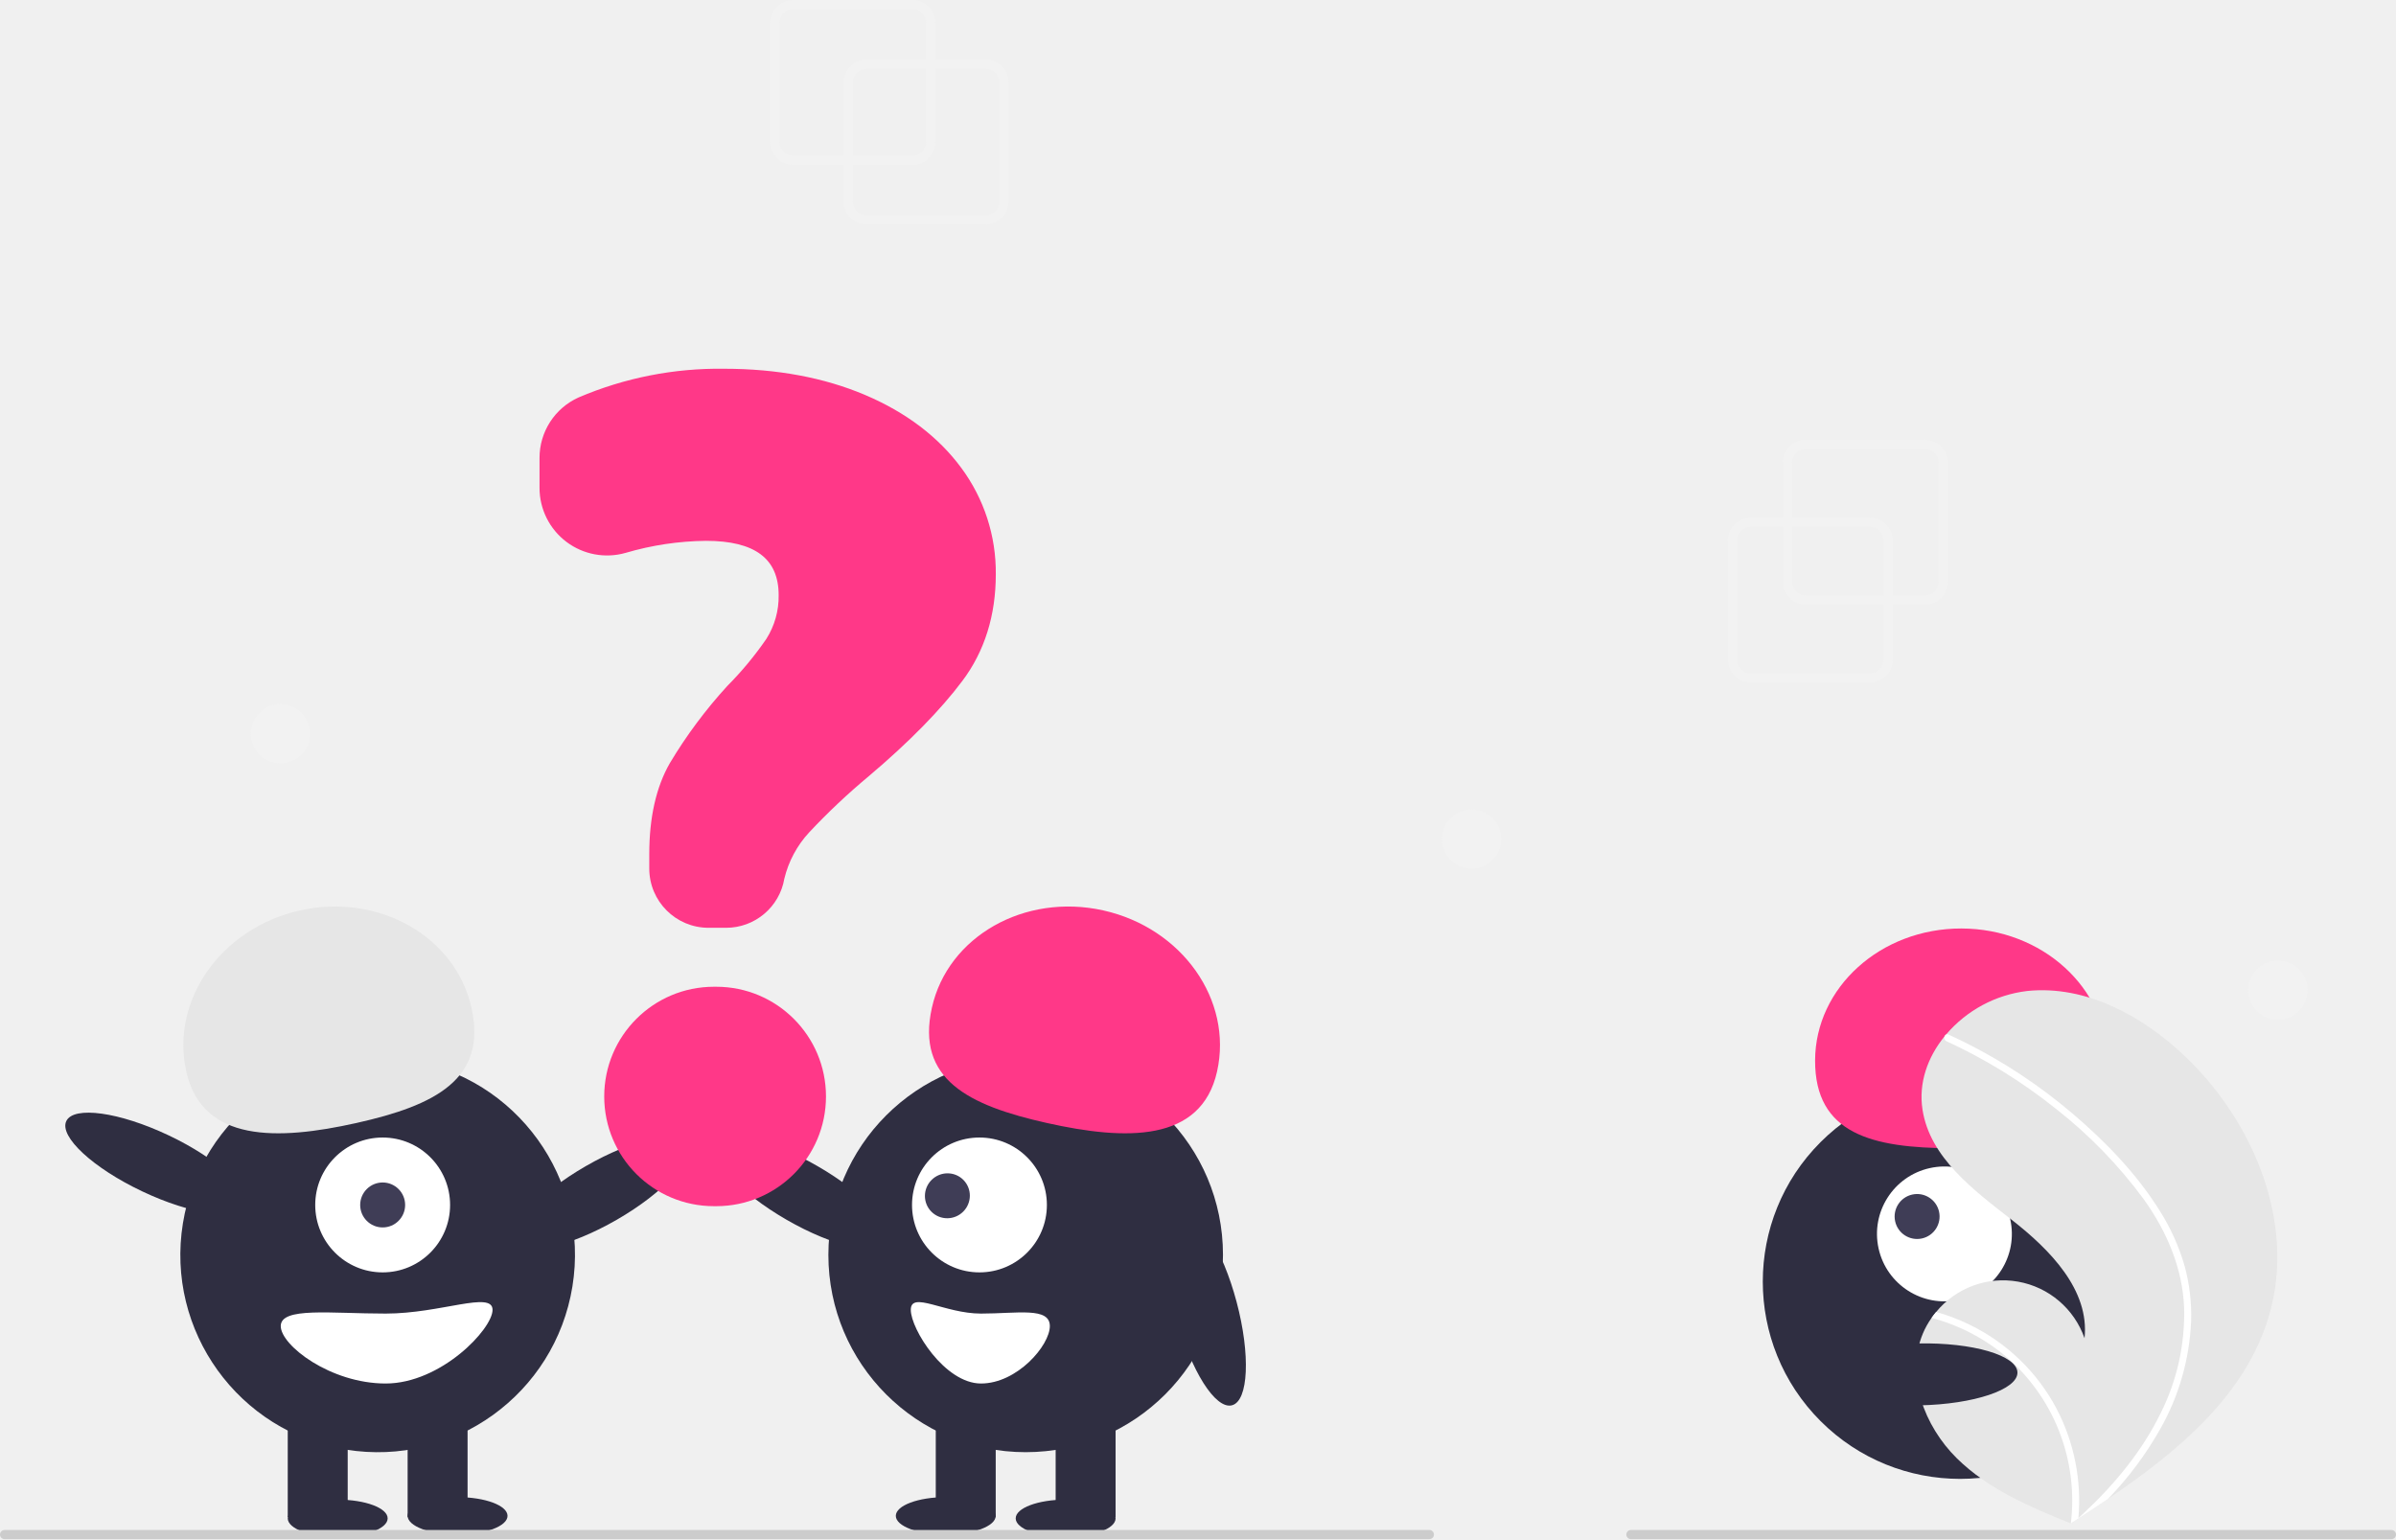
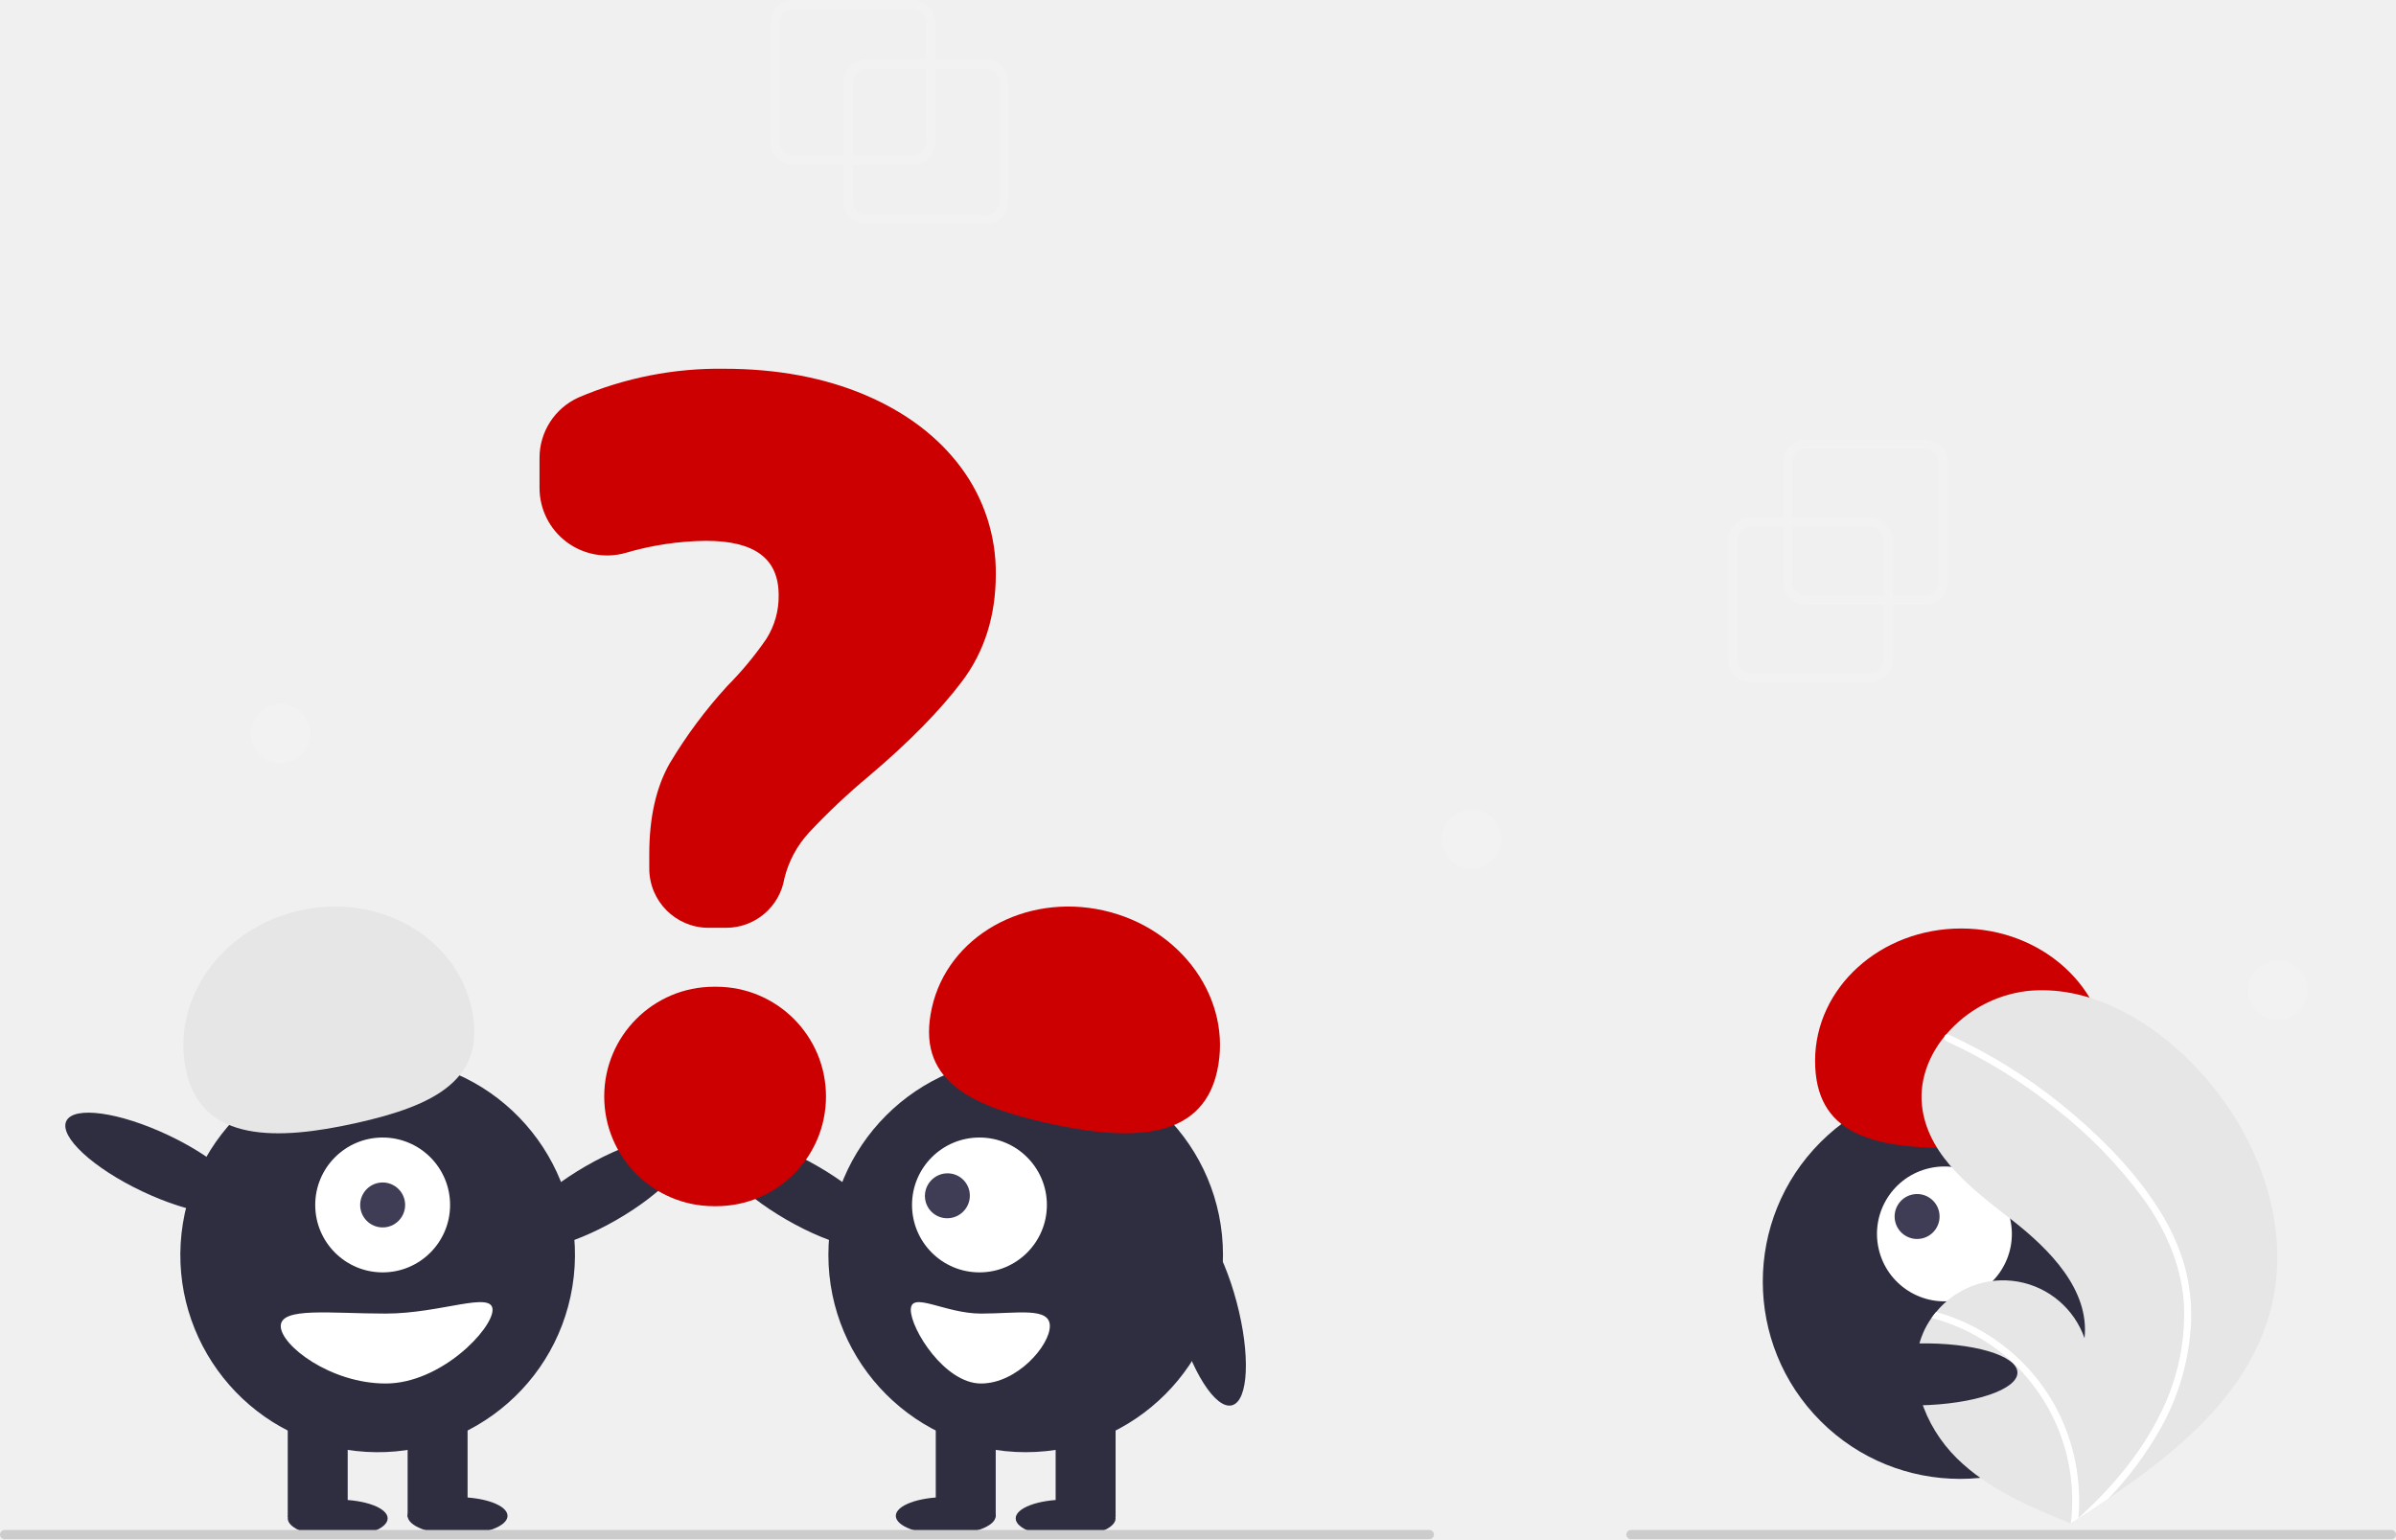
<svg xmlns="http://www.w3.org/2000/svg" id="b1a9ffcb-883a-40c3-a838-c4c452e3657e" data-name="Layer 1" width="523" height="336" viewBox="0 0 523 336">
  <circle cx="766.35" cy="561.776" r="43.067" transform="translate(-511.2767 424.4313) rotate(-45)" fill="#2f2e41" />
  <circle cx="762.929" cy="551.366" r="14.719" transform="translate(-439.6308 -104.0852) rotate(-12.48125)" fill="#fff" />
  <circle cx="756.966" cy="547.565" r="4.906" transform="translate(-438.9502 -105.4637) rotate(-12.48125)" fill="#3f3d56" />
-   <path d="M764.648,532.66c-17.613-.033-29.978-3.179-29.948-19.136s14.332-28.867,31.945-28.834,31.868,12.995,31.838,28.952C798.454,529.599,782.262,532.692,764.648,532.66Z" transform="translate(-338.5 -282)" fill="#ff3888" />
+   <path d="M764.648,532.66c-17.613-.033-29.978-3.179-29.948-19.136s14.332-28.867,31.945-28.834,31.868,12.995,31.838,28.952C798.454,529.599,782.262,532.692,764.648,532.66Z" transform="translate(-338.5 -282)" fill="#cc0000" />
  <path d="M833.852,568.974c-5.052,17.526-19.804,29.795-35.191,40.217q-3.223,2.183-6.448,4.266c-.015.006-.03.02-.044.026-.103.066-.207.133-.303.2-.444.286-.888.572-1.328.855l.242.109s.237.126-.022.02c-.077-.032-.158-.061-.235-.094-8.939-3.605-18.037-7.476-24.888-14.23-7.106-7.014-11.26-18.014-7.411-27.228a17.592,17.592,0,0,1,1.905-3.419c.312-.447.648-.874.998-1.294a18.856,18.856,0,0,1,32.386,5.73c1.131-10.526-7.549-19.343-15.901-25.848-8.356-6.502-17.851-13.583-19.467-24.051-.902-5.824,1.123-11.468,4.812-15.999.114-.138.228-.275.346-.409a27.518,27.518,0,0,1,17.687-9.489c12.813-1.332,25.259,5.451,34.568,14.359C830.538,527.03,839.595,549.047,833.852,568.974Z" transform="translate(-338.5 -282)" fill="#e6e6e6" />
  <path d="M809.767,546.05a46.78,46.78,0,0,1,5.604,12.361,40.62,40.62,0,0,1,1.404,11.997,52.044,52.044,0,0,1-6.816,23.685A74.902,74.902,0,0,1,798.66,609.192q-3.223,2.183-6.448,4.266c-.015.006-.03.02-.044.026-.103.066-.207.133-.303.2-.444.286-.888.572-1.328.855,0,0,.479.235.219.129-.077-.032-.158-.061-.235-.094a41.405,41.405,0,0,0-13.249-35.651,41.76,41.76,0,0,0-17.146-9.226c.312-.447.648-.874.998-1.294a43.296,43.296,0,0,1,7.147,2.704,42.424,42.424,0,0,1,19.182,18.493,43.374,43.374,0,0,1,4.723,23.801c.367-.333.735-.673,1.092-1.01,6.793-6.333,12.826-13.602,16.91-21.992A48.416,48.416,0,0,0,815.247,567.493c-.333-8.653-3.781-16.668-8.773-23.646a101.346,101.346,0,0,0-19.211-19.798,115.158,115.158,0,0,0-23.892-14.751.828.828,0,0,1-.417-1.063.704.704,0,0,1,.346-.409.613.613,0,0,1,.532.023c1.054.485,2.1.977,3.139,1.49a116.465,116.465,0,0,1,24.062,15.873C798.117,531.25,804.785,538.149,809.767,546.05Z" transform="translate(-338.5 -282)" fill="#fff" />
  <ellipse cx="73.714" cy="331.46" rx="10.903" ry="4.089" fill="#2f2e41" />
  <ellipse cx="99.881" cy="330.915" rx="10.903" ry="4.089" fill="#2f2e41" />
  <ellipse cx="469.744" cy="542.424" rx="21.534" ry="6.76" transform="translate(-546.6249 25.10005) rotate(-29.96257)" fill="#2f2e41" />
  <circle cx="420.936" cy="555.946" r="43.067" transform="translate(-533.7577 600.3947) rotate(-80.78252)" fill="#2f2e41" />
  <rect x="62.811" y="307.746" width="13.084" height="23.442" fill="#2f2e41" />
  <rect x="88.978" y="307.746" width="13.084" height="23.442" fill="#2f2e41" />
  <circle cx="83.527" cy="263.043" r="14.719" fill="#fff" />
  <circle cx="83.527" cy="263.043" r="4.906" fill="#3f3d56" />
  <path d="M379.16,515.895c-3.477-15.574,7.639-31.31,24.829-35.149s33.944,5.675,37.422,21.249-7.915,21.318-25.105,25.156S382.637,531.469,379.16,515.895Z" transform="translate(-338.5 -282)" fill="#e6e6e6" />
  <ellipse cx="372.428" cy="535.963" rx="6.76" ry="21.534" transform="translate(-609.9256 360.7865) rotate(-64.62574)" fill="#2f2e41" />
  <path d="M399.782,571.483c0,4.215,10.853,12.539,22.897,12.539s23.335-11.867,23.335-16.082-11.292.818-23.335.818S399.782,567.268,399.782,571.483Z" transform="translate(-338.5 -282)" fill="#fff" />
  <ellipse cx="232.609" cy="331.46" rx="10.903" ry="4.089" fill="#2f2e41" />
  <ellipse cx="206.441" cy="330.915" rx="10.903" ry="4.089" fill="#2f2e41" />
  <ellipse cx="513.579" cy="542.424" rx="6.76" ry="21.534" transform="translate(-551.3501 434.4593) rotate(-60.03743)" fill="#2f2e41" />
  <circle cx="223.886" cy="273.946" r="43.067" fill="#2f2e41" />
  <rect x="230.428" y="307.746" width="13.084" height="23.442" fill="#2f2e41" />
  <rect x="204.261" y="307.746" width="13.084" height="23.442" fill="#2f2e41" />
  <circle cx="213.796" cy="263.043" r="14.719" fill="#fff" />
  <ellipse cx="545.296" cy="543.043" rx="4.921" ry="4.886" transform="translate(-562.7767 262.2905) rotate(-44.97427)" fill="#3f3d56" />
-   <path d="M567.018,527.151c-17.19-3.838-28.582-9.582-25.105-25.156s20.232-25.087,37.422-21.249,28.306,19.575,24.829,35.149S584.208,530.989,567.018,527.151Z" transform="translate(-338.5 -282)" fill="#ff3888" />
+   <path d="M567.018,527.151c-17.19-3.838-28.582-9.582-25.105-25.156s20.232-25.087,37.422-21.249,28.306,19.575,24.829,35.149S584.208,530.989,567.018,527.151Z" transform="translate(-338.5 -282)" fill="#cc0000" />
  <ellipse cx="601.895" cy="567.963" rx="6.76" ry="21.534" transform="translate(-464.129 -108.4587) rotate(-14.87459)" fill="#2f2e41" />
  <path d="M552.629,568.758c-7.907,0-15.32-5.033-15.32-.818s7.413,16.082,15.32,16.082,15.032-8.323,15.032-12.539S560.536,568.758,552.629,568.758Z" transform="translate(-338.5 -282)" fill="#fff" />
-   <path d="M496.972,484.539H493.147a12.937,12.937,0,0,1-12.923-12.923v-3.211c0-7.953,1.507-14.612,4.479-19.792a104.114,104.114,0,0,1,12.542-16.852,74.269,74.269,0,0,0,8.528-10.279,17.29,17.29,0,0,0,2.693-9.562c0-7.978-5.198-11.856-15.891-11.856a64.526,64.526,0,0,0-17.515,2.629,14.745,14.745,0,0,1-18.792-14.178v-6.5a14.463,14.463,0,0,1,8.532-13.256A78.083,78.083,0,0,1,496.61,362.5c11.444,0,21.775,1.922,30.707,5.713,8.948,3.799,16.017,9.157,21.011,15.924a38.352,38.352,0,0,1,7.536,23.244c0,8.98-2.452,16.801-7.287,23.247-4.782,6.38-11.638,13.364-20.376,20.76a145.204,145.204,0,0,0-13.063,12.307,22.718,22.718,0,0,0-5.431,10.111A12.888,12.888,0,0,1,496.972,484.539Z" transform="translate(-338.5 -282)" fill="#ff3888" />
-   <path d="M494.845,545.311h-.504a23.951,23.951,0,0,1,0-47.902h.504a23.951,23.951,0,1,1,0,47.902Z" transform="translate(-338.5 -282)" fill="#ff3888" />
+   <path d="M496.972,484.539H493.147a12.937,12.937,0,0,1-12.923-12.923v-3.211c0-7.953,1.507-14.612,4.479-19.792a104.114,104.114,0,0,1,12.542-16.852,74.269,74.269,0,0,0,8.528-10.279,17.29,17.29,0,0,0,2.693-9.562c0-7.978-5.198-11.856-15.891-11.856a64.526,64.526,0,0,0-17.515,2.629,14.745,14.745,0,0,1-18.792-14.178v-6.5a14.463,14.463,0,0,1,8.532-13.256A78.083,78.083,0,0,1,496.61,362.5c11.444,0,21.775,1.922,30.707,5.713,8.948,3.799,16.017,9.157,21.011,15.924a38.352,38.352,0,0,1,7.536,23.244c0,8.98-2.452,16.801-7.287,23.247-4.782,6.38-11.638,13.364-20.376,20.76a145.204,145.204,0,0,0-13.063,12.307,22.718,22.718,0,0,0-5.431,10.111A12.888,12.888,0,0,1,496.972,484.539Z" transform="translate(-338.5 -282)" fill="#cc0000" />
+   <path d="M494.845,545.311h-.504a23.951,23.951,0,0,1,0-47.902h.504a23.951,23.951,0,1,1,0,47.902Z" transform="translate(-338.5 -282)" fill="#cc0000" />
  <path d="M650.5,618h-311a1,1,0,0,1,0-2h311a1,1,0,0,1,0,2Z" transform="translate(-338.5 -282)" fill="#ccc" />
  <path d="M860.5,618h-166a1,1,0,0,1,0-2h166a1,1,0,0,1,0,2Z" transform="translate(-338.5 -282)" fill="#ccc" />
  <ellipse cx="757.339" cy="582.032" rx="21.534" ry="6.76" transform="translate(-349.736 -267.0801) rotate(-1.12041)" fill="#2f2e41" />
  <path d="M746.661,431h-26a5.006,5.006,0,0,1-5-5V400a5.006,5.006,0,0,1,5-5h26a5.006,5.006,0,0,1,5,5v26A5.006,5.006,0,0,1,746.661,431Zm-26-34a3.003,3.003,0,0,0-3,3v26a3.003,3.003,0,0,0,3,3h26a3.003,3.003,0,0,0,3-3V400a3.003,3.003,0,0,0-3-3Z" transform="translate(-338.5 -282)" fill="#f2f2f2" />
  <path d="M758.661,414h-26a5.006,5.006,0,0,1-5-5V383a5.006,5.006,0,0,1,5-5h26a5.006,5.006,0,0,1,5,5v26A5.006,5.006,0,0,1,758.661,414Zm-26-34a3.003,3.003,0,0,0-3,3v26a3.003,3.003,0,0,0,3,3h26a3.003,3.003,0,0,0,3-3V383a3.003,3.003,0,0,0-3-3Z" transform="translate(-338.5 -282)" fill="#f2f2f2" />
  <path d="M553.661,331h-26a5.006,5.006,0,0,1-5-5V300a5.006,5.006,0,0,1,5-5h26a5.006,5.006,0,0,1,5,5v26A5.006,5.006,0,0,1,553.661,331Zm-26-34a3.003,3.003,0,0,0-3,3v26a3.003,3.003,0,0,0,3,3h26a3.003,3.003,0,0,0,3-3V300a3.003,3.003,0,0,0-3-3Z" transform="translate(-338.5 -282)" fill="#f2f2f2" />
  <path d="M537.661,318h-26a5.006,5.006,0,0,1-5-5V287a5.006,5.006,0,0,1,5-5h26a5.006,5.006,0,0,1,5,5v26A5.006,5.006,0,0,1,537.661,318Zm-26-34a3.003,3.003,0,0,0-3,3v26a3.003,3.003,0,0,0,3,3h26a3.003,3.003,0,0,0,3-3V287a3.003,3.003,0,0,0-3-3Z" transform="translate(-338.5 -282)" fill="#f2f2f2" />
  <circle cx="321.22" cy="183.17" r="6.467" fill="#f2f2f2" />
  <circle cx="61.22" cy="160.17" r="6.467" fill="#f2f2f2" />
  <circle cx="497.22" cy="216.17" r="6.467" fill="#f2f2f2" />
</svg>
